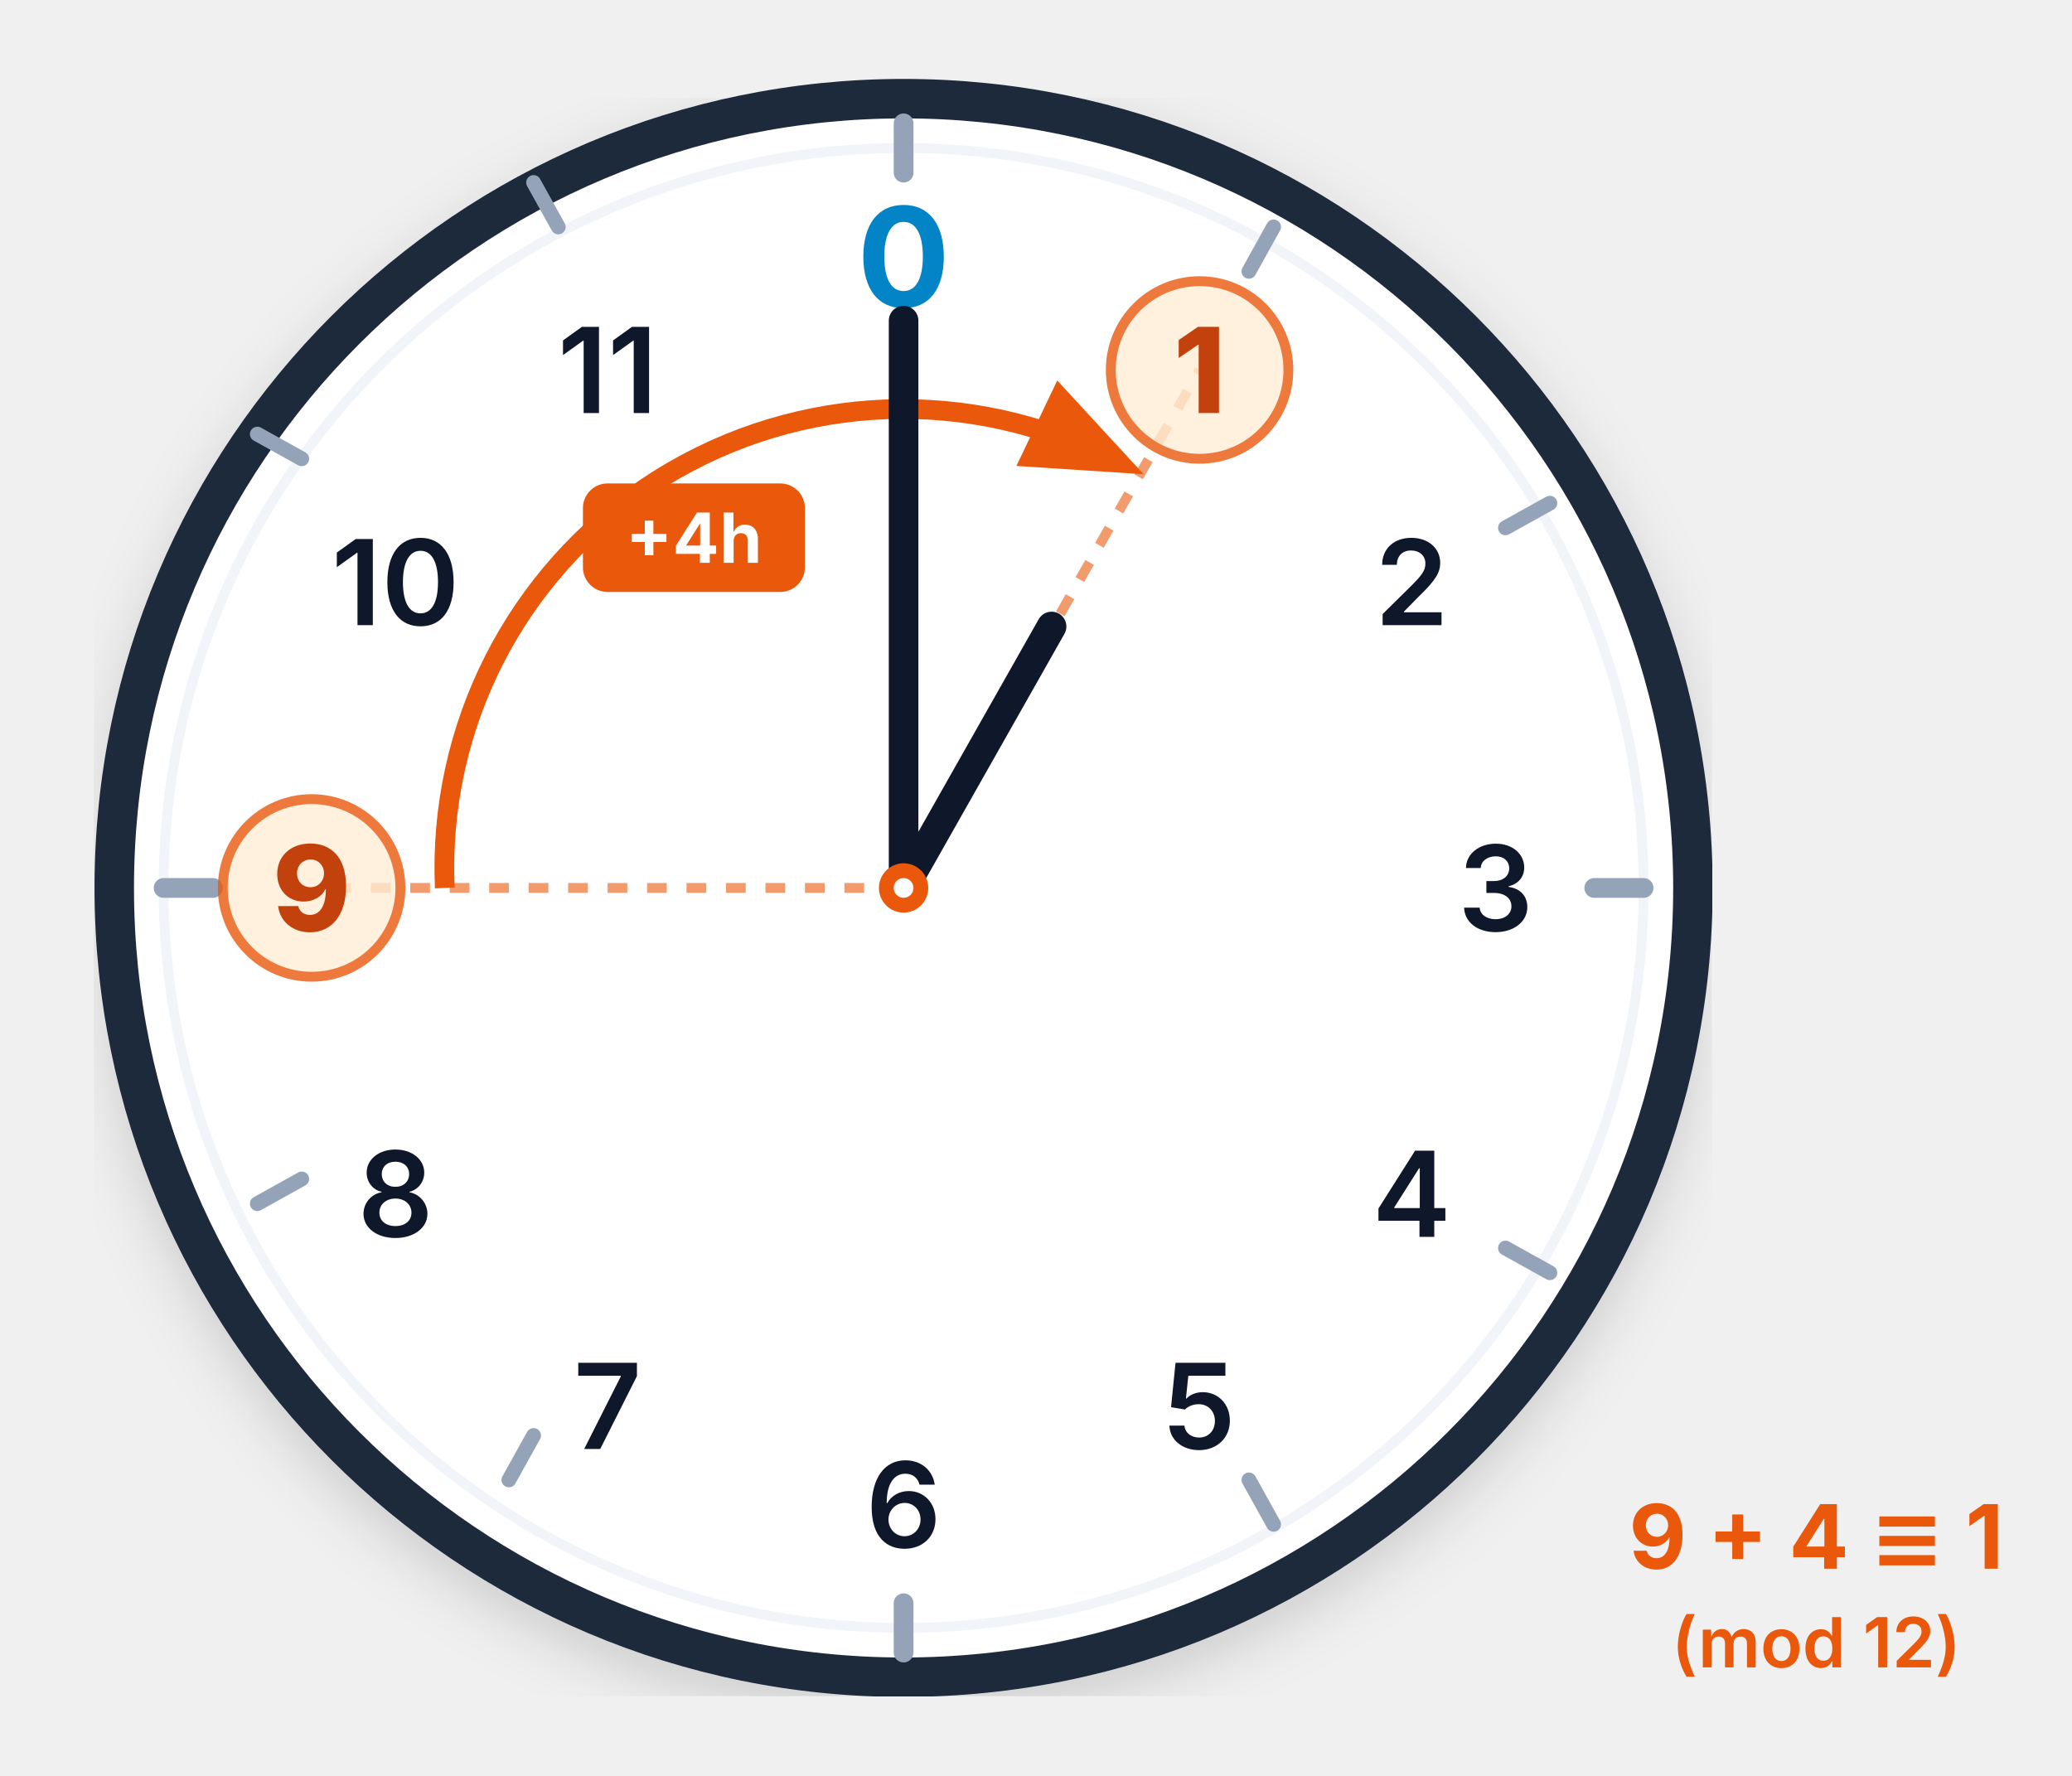
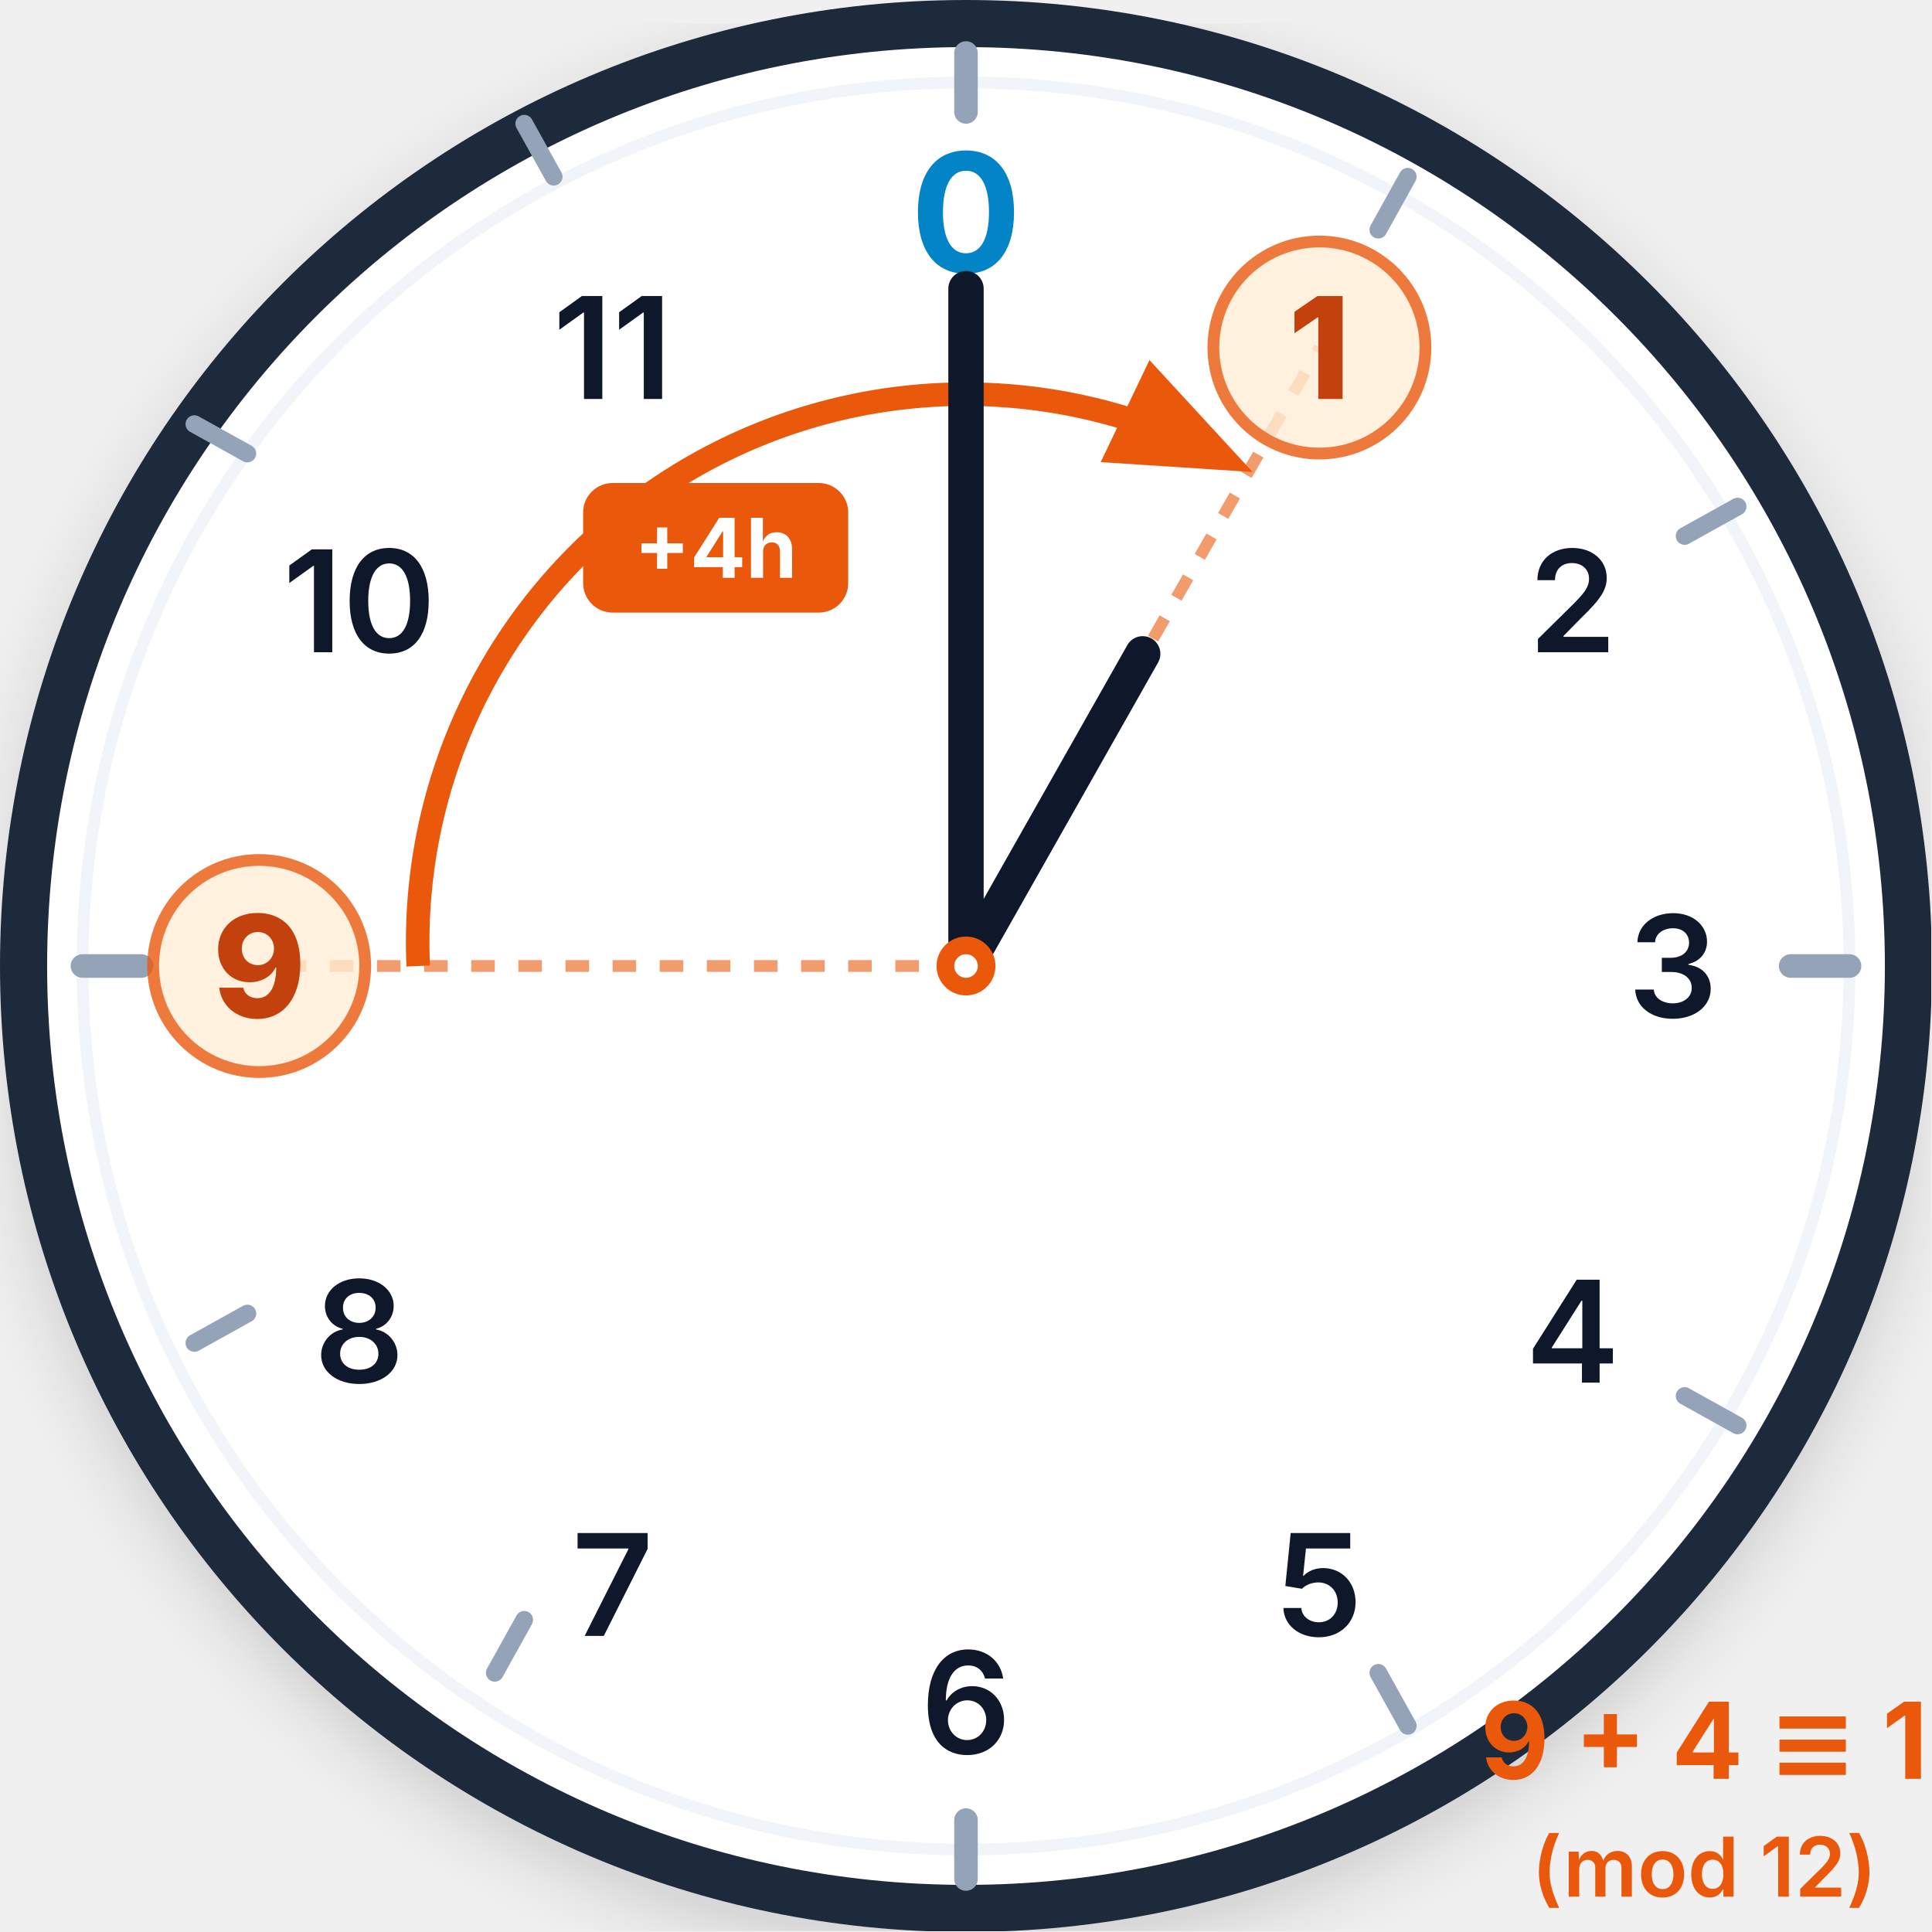
- <svg xmlns="http://www.w3.org/2000/svg" width="420" height="360" version="1.1" viewBox="0 0 420 360">
+ <svg xmlns="http://www.w3.org/2000/svg" width="328" height="328" version="1.1" viewBox="0 0 328 328">
  <defs>
    <filter id="a" x="-.013" y="-.013" width="1.025" height="1.025">
      <feDropShadow dx="0" dy="4" flood-opacity=".15" stdDeviation="6" />
    </filter>
    <marker id="b" markerHeight="6" markerWidth="6" orient="auto-start-reverse" refX="6" refY="5" viewBox="0 0 10 10">
      <path d="m0 1 10 4-10 4z" fill="#ea580c" />
    </marker>
  </defs>
-   <g transform="translate(-26.84)">
-     <circle cx="210" cy="180" r="160" fill="#fff" filter="url(#a)" stroke="#1e293b" stroke-width="8" />
-     <circle cx="210" cy="180" r="150" fill="none" stroke="#f1f5f9" stroke-width="2" />
-     <g transform="translate(10)" stroke="#94a3b8" stroke-linecap="round">
-       <path d="m200 25v10m0 300v-10m150-145h-10m-290 0h10" stroke-width="4" />
-       <path d="m275 46-5 9m61 47-9 5m9 151-9-5m-47 56-5-9m-150 0 5-9m-56-47 9-5m-9-151 9 5m47-56 5 9" stroke-width="3" />
-     </g>
-     <g stroke="#ea580c">
-       <path d="m210 180h-120m120 0 60-105" opacity=".6" stroke-dasharray="4, 4" stroke-width="2" />
-       <path d="m117 180a93 93 0 0 1 133-88" fill="none" marker-end="url(#b)" stroke-width="4" />
-       <circle cx="90" cy="180" r="18" fill="#ffedd5" opacity=".8" stroke-width="2" />
-       <circle cx="270" cy="75" r="18" fill="#ffedd5" opacity=".8" stroke-width="2" />
-     </g>
-     <g transform="translate(10)" dominant-baseline="central" fill="#0f172a" font-family="system-ui, '-apple-system', sans-serif" font-size="24px" font-weight="600" text-anchor="middle">
-       <text x="200" y="52" fill="#0284c7" font-size="28px" font-weight="700">0</text>
-       <text x="260" y="75" fill="#c2410c" font-weight="800">1</text>
-       <text x="303" y="118">2</text>
-       <text x="320" y="180">3</text>
-       <text x="303" y="242">4</text>
-       <text x="260" y="285">5</text>
-       <text x="200" y="305">6</text>
-       <text x="140" y="285">7</text>
-       <text x="97" y="242">8</text>
-       <text x="80" y="180" fill="#c2410c" font-weight="800">9</text>
-       <text x="97" y="118">10</text>
-       <text x="140" y="75">11</text>
-     </g>
-     <rect x="145" y="98" width="45" height="22" rx="5" fill="#ea580c" />
-     <text x="167.5" y="109" dominant-baseline="central" fill="#ffffff" font-family="system-ui, '-apple-system', sans-serif" font-size="14px" font-weight="700" text-anchor="middle">+4h</text>
-     <path d="m210 180 30-53m-30 53v-115" stroke="#0f172a" stroke-linecap="round" stroke-width="6" />
-     <path d="m210 180v-115" stroke="#0f172a" stroke-linecap="round" stroke-width="4" />
-     <circle cx="210" cy="180" r="5" fill="#ea580c" />
-     <circle cx="210" cy="180" r="2" fill="#fff" />
-     <text x="395" y="318" fill="#ea580c" font-family="system-ui, '-apple-system', sans-serif" font-size="18px" font-weight="700" text-anchor="middle">9 + 4 ≡ 1</text>
-     <text x="395" y="338" fill="#ea580c" font-family="system-ui, '-apple-system', sans-serif" font-size="14px" font-weight="600" text-anchor="middle">(mod 12)</text>
+   <circle cx="164" cy="164" r="160" fill="#fff" filter="url(#a)" stroke="#1e293b" stroke-width="8" />
+   <circle cx="164" cy="164" r="150" fill="none" stroke="#f1f5f9" stroke-width="2" />
+   <g transform="translate(-36 -16)" stroke="#94a3b8" stroke-linecap="round">
+     <path d="m200 25v10m0 300v-10m150-145h-10m-290 0h10" stroke-width="4" />
+     <path d="m275 46-5 9m61 47-9 5m9 151-9-5m-47 56-5-9m-150 0 5-9m-56-47 9-5m-9-151 9 5m47-56 5 9" stroke-width="3" />
+   </g>
+   <g stroke="#ea580c">
+     <path d="m164 164h-120m120 0 60-105" opacity=".6" stroke-dasharray="4, 4" stroke-width="2" />
+     <path d="m71 164a93 93 0 0 1 133-88" fill="none" marker-end="url(#b)" stroke-width="4" />
+     <circle cx="44" cy="164" r="18" fill="#ffedd5" opacity=".8" stroke-width="2" />
+     <circle cx="224" cy="59" r="18" fill="#ffedd5" opacity=".8" stroke-width="2" />
+   </g>
+   <g transform="translate(-36 -16)" dominant-baseline="central" fill="#0f172a" font-family="system-ui, '-apple-system', sans-serif" font-size="24px" font-weight="600" text-anchor="middle">
+     <text x="200" y="52" fill="#0284c7" font-size="28px" font-weight="700">0</text>
+     <text x="260" y="75" fill="#c2410c" font-weight="800">1</text>
+     <text x="303" y="118">2</text>
+     <text x="320" y="180">3</text>
+     <text x="303" y="242">4</text>
+     <text x="260" y="285">5</text>
+     <text x="200" y="305">6</text>
+     <text x="140" y="285">7</text>
+     <text x="97" y="242">8</text>
+     <text x="80" y="180" fill="#c2410c" font-weight="800">9</text>
+     <text x="97" y="118">10</text>
+     <text x="140" y="75">11</text>
+   </g>
+   <rect x="99" y="82" width="45" height="22" rx="5" fill="#ea580c" />
+   <text x="121.5" y="93" dominant-baseline="central" fill="#ffffff" font-family="system-ui, '-apple-system', sans-serif" font-size="14px" font-weight="700" text-anchor="middle">+4h</text>
+   <path d="m164 164 30-53m-30 53v-115" stroke="#0f172a" stroke-linecap="round" stroke-width="6" />
+   <path d="m164 164v-115" stroke="#0f172a" stroke-linecap="round" stroke-width="4" />
+   <circle cx="164" cy="164" r="5" fill="#ea580c" />
+   <circle cx="164" cy="164" r="2" fill="#fff" />
+   <g transform="translate(-19.661 -16)" fill="#ea580c" font-family="system-ui, '-apple-system', sans-serif" text-anchor="middle">
+     <text x="308.982" y="318" font-size="18px" font-weight="700">9 + 4 ≡ 1</text>
+     <text x="308.982" y="338" font-size="14px" font-weight="600">(mod 12)</text>
  </g>
</svg>
